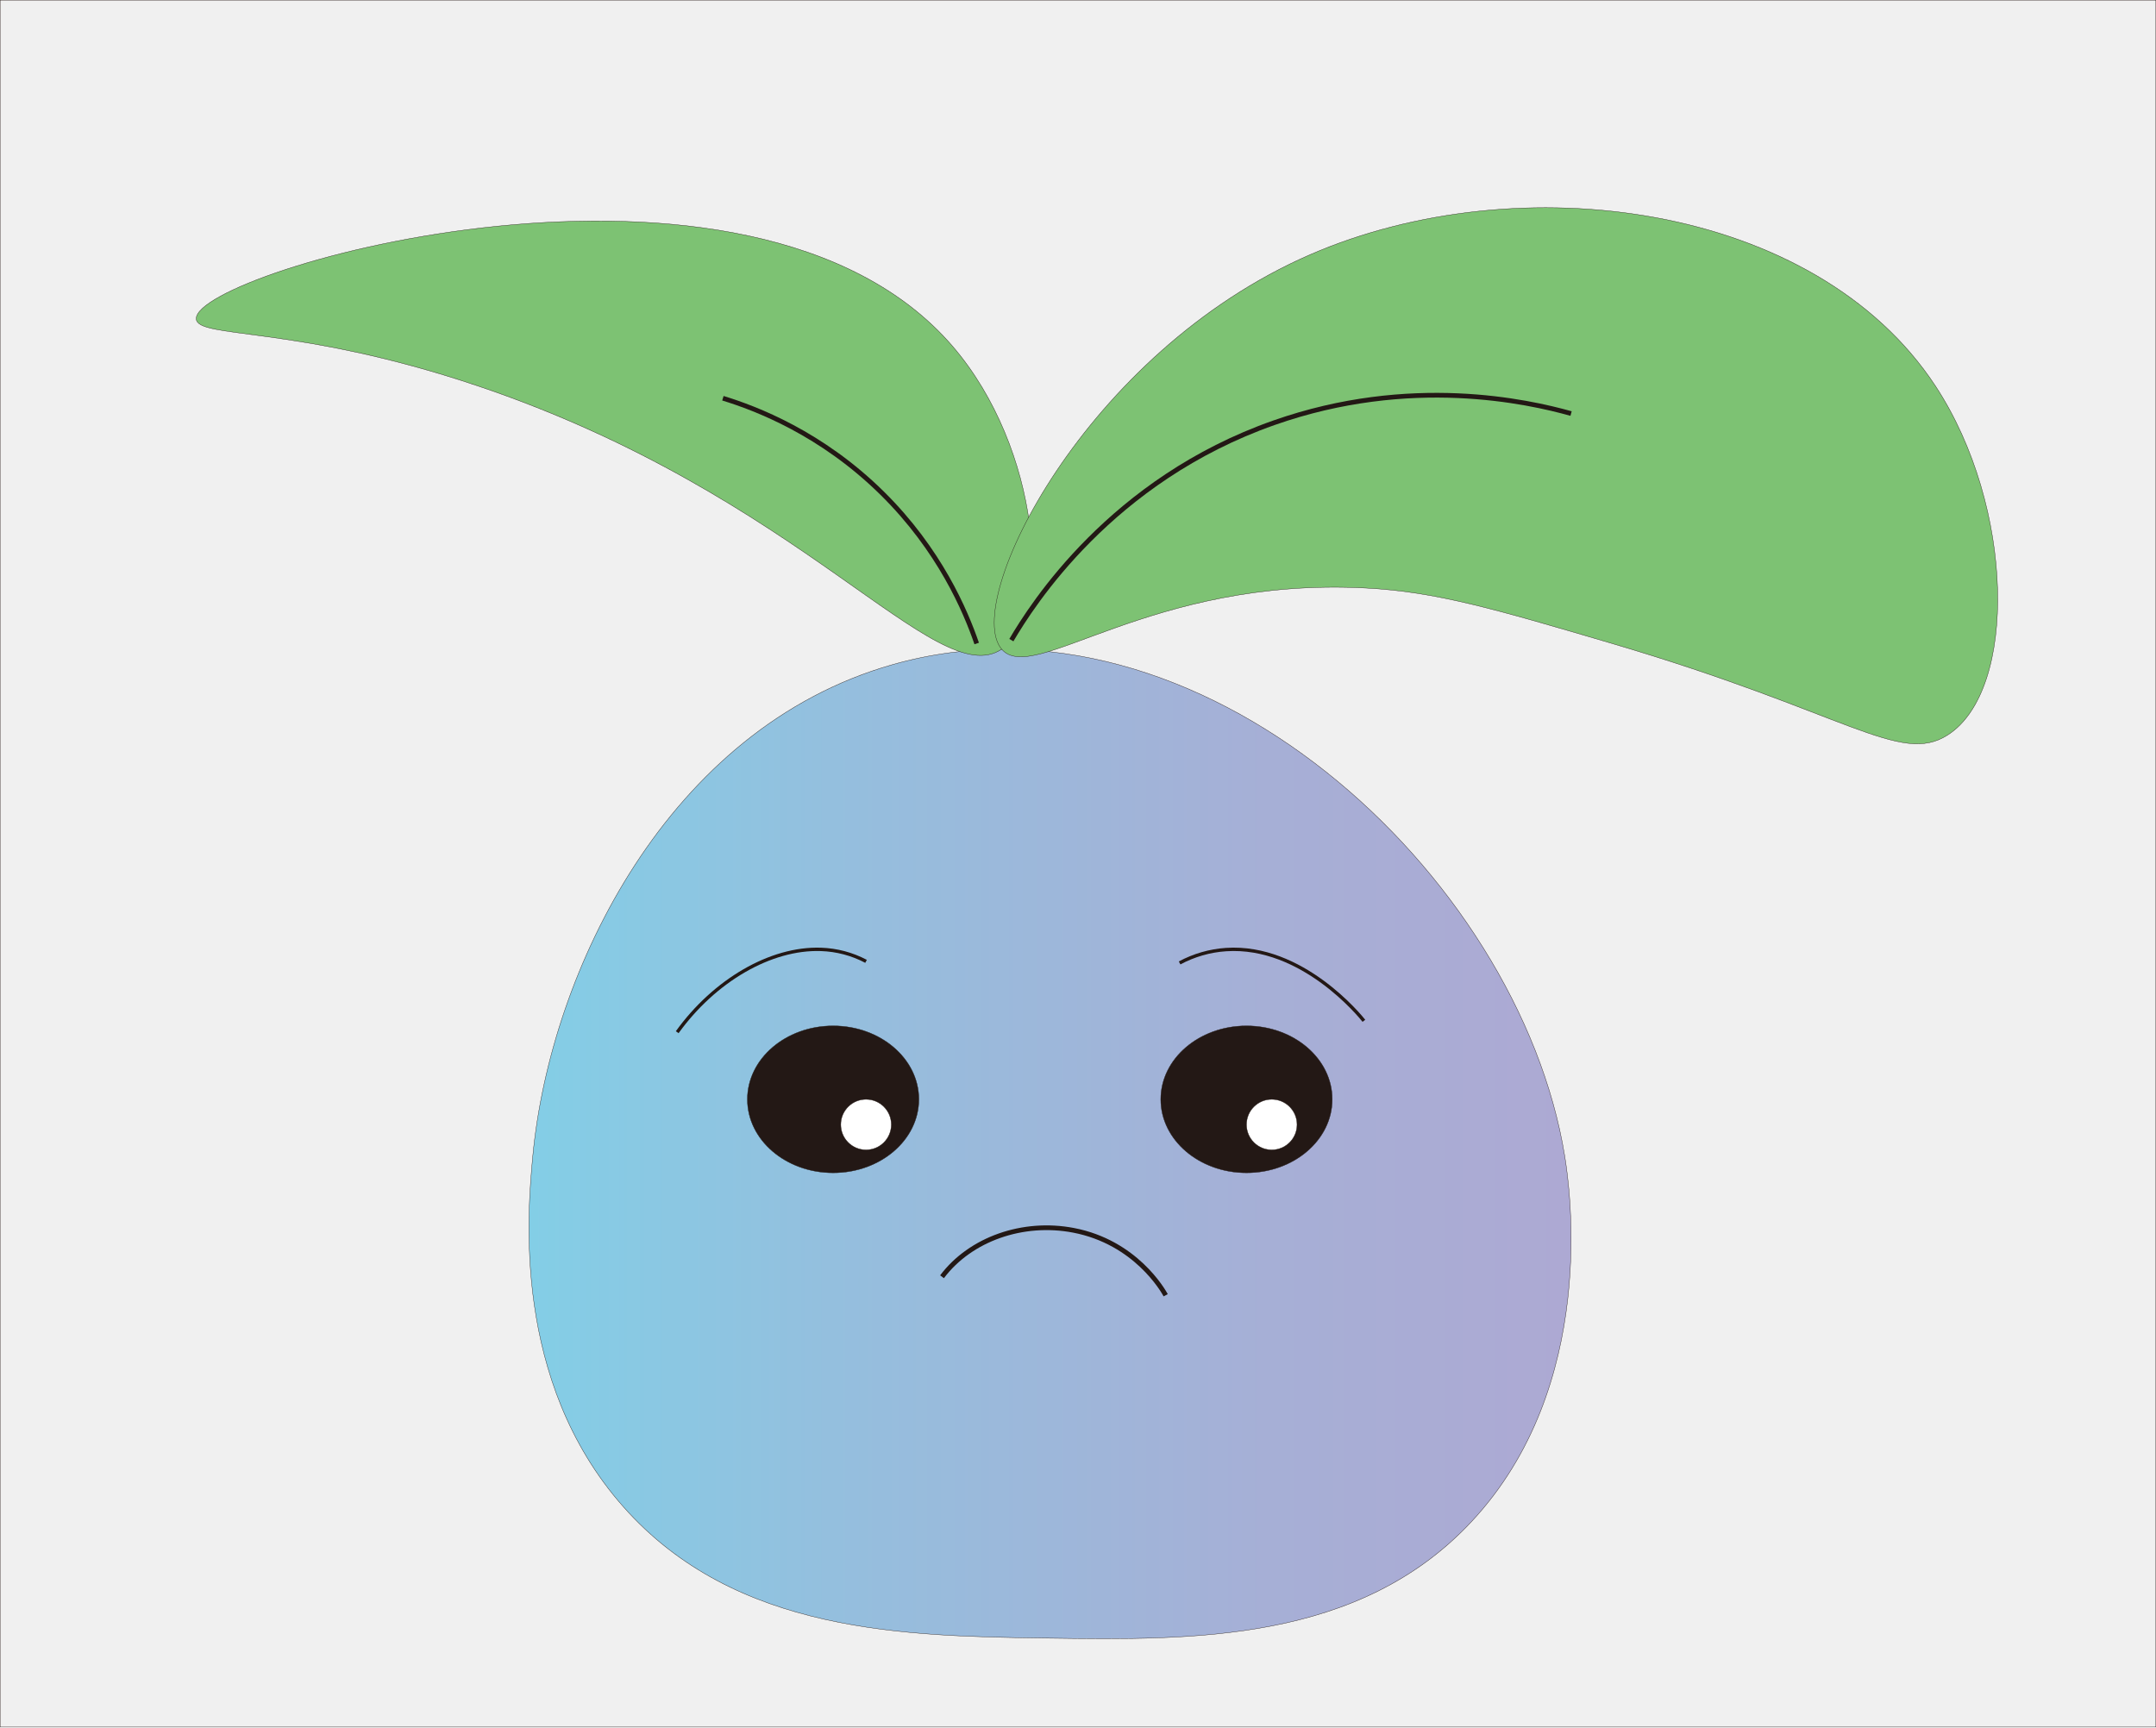
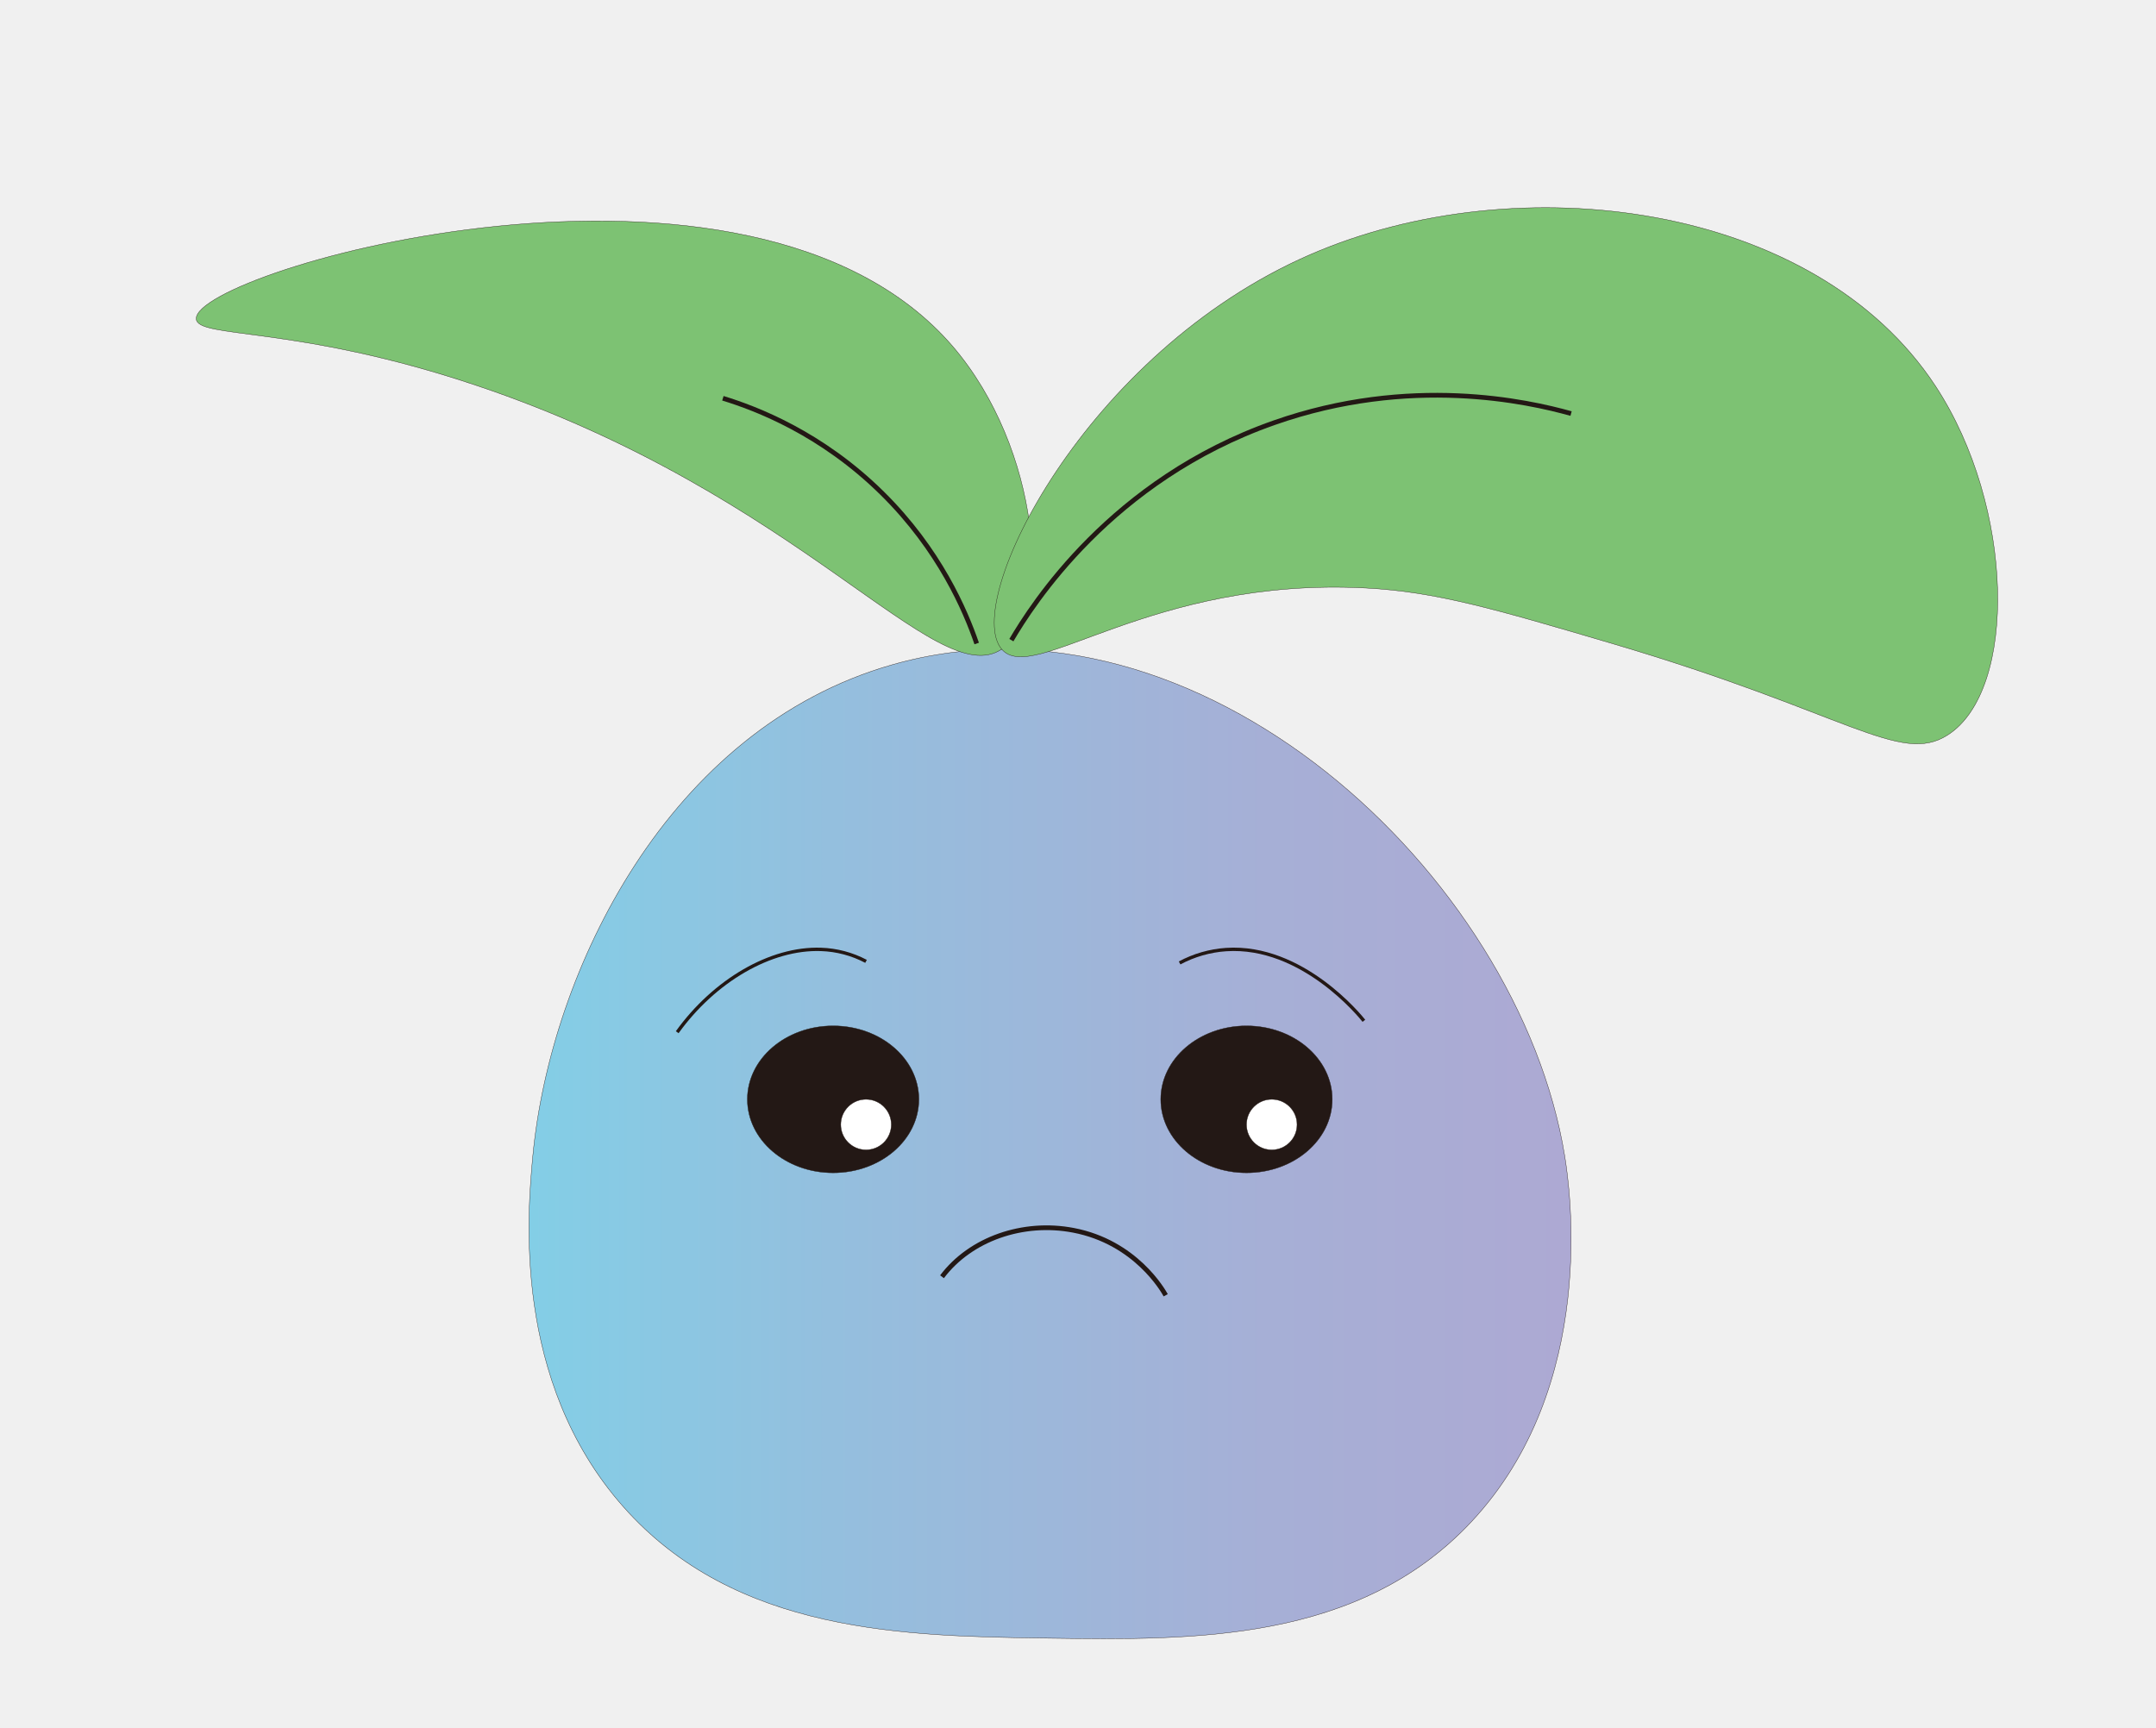
- <svg xmlns="http://www.w3.org/2000/svg" id="Layer_1" data-name="Layer 1" viewBox="0 0 6401 5128.63">
-   <defs>
-     <style>.cls-1,.cls-2,.cls-3,.cls-4,.cls-5,.cls-6,.cls-7{stroke:#231815;stroke-miterlimit:10;}.cls-1{fill:url(#linear-gradient);}.cls-2{fill:#7dc273;}.cls-3{fill:#fff;}.cls-4{fill:#231815;}.cls-5,.cls-6,.cls-7{fill:none;}.cls-5{stroke-width:14px;}.cls-6{stroke-width:10px;}</style>
-     <linearGradient id="linear-gradient" x1="1569.88" y1="3396.26" x2="4663.91" y2="3396.26" gradientUnits="userSpaceOnUse">
-       <stop offset="0" stop-color="#83cee6" />
-       <stop offset="0.29" stop-color="#94bfde" />
-       <stop offset="0.71" stop-color="#a6afd6" />
-       <stop offset="1" stop-color="#ada9d3" />
-     </linearGradient>
-   </defs>
-   <path class="cls-1" d="M4645,3432c15,91.94,101.26,681.5-277.27,1086.36-334.86,358.17-827.38,351.36-1254.54,345.46-423.68-5.86-929.86-12.85-1263.64-390.91C1518.49,4098,1566,3594.75,1581.33,3432c51.88-549.83,401.67-1269.67,1068.18-1459.09C3556.38,1715.17,4508.37,2593.21,4645,3432Z" transform="translate(0.5 0.5)" />
-   <path class="cls-2" d="M2827.55,1027.45c261,303.41,298.79,798,145.91,899.76-195.33,130-589.44-456.24-1555-781.57-540.78-182.21-835.5-139.29-836.36-200C580.07,802,2226.85,329.2,2827.55,1027.45Z" transform="translate(0.5 0.5)" />
-   <path class="cls-3" d="M3536.64,1600.18" transform="translate(0.5 0.5)" />
-   <path class="cls-2" d="M4782.09,1909.27c702.21,206.65,858.25,363.45,1000,272.73,207.47-132.78,199.42-677.42-36.36-1036.36C5388.08,601.18,4508.64,487.28,3891.18,754.73c-671.3,290.77-1036.4,1033.78-917.72,1172.48,93.65,109.44,438.75-215.54,1081.36-181.57C4263.53,1756.67,4436.39,1807.54,4782.09,1909.27Z" transform="translate(0.5 0.5)" />
-   <path class="cls-3" d="M3445.73,1654.73" transform="translate(0.5 0.5)" />
-   <path class="cls-3" d="M5009.36,2818.36" transform="translate(0.5 0.5)" />
-   <ellipse class="cls-4" cx="2473.5" cy="3264.32" rx="254.55" ry="218.18" />
-   <ellipse class="cls-4" cx="3700.77" cy="3264.32" rx="254.55" ry="218.18" />
-   <circle class="cls-3" cx="2571.23" cy="3339.32" r="75" />
-   <circle class="cls-3" cx="3775.77" cy="3339.32" r="75" />
-   <path class="cls-5" d="M2796.33,3790.64c84.27-112.12,240.19-166.67,390.18-137.95,184.62,35.36,266.24,178.9,273.85,192.86" transform="translate(0.5 0.5)" />
-   <path class="cls-5" d="M3002.18,1900.25c61.58-104.81,296.53-475.65,779.91-645.52,404.49-142.16,753.73-63,881.82-27.28" transform="translate(0.5 0.5)" />
-   <path class="cls-5" d="M2899.21,1910.27c-33.3-96.87-109.88-277.87-280.76-446.45C2438.21,1286,2244.51,1212.25,2145.73,1182" transform="translate(0.5 0.5)" />
-   <path class="cls-6" d="M2010.1,3064.47c110.1-153,277.28-251.09,426.83-245.91a308,308,0,0,1,133.8,35.5" transform="translate(0.5 0.5)" />
-   <path class="cls-6" d="M3501.7,2858.77a339.36,339.36,0,0,1,138-39.66c226.26-15,399.54,199.3,409.13,211.5" transform="translate(0.5 0.5)" />
-   <rect class="cls-7" x="0.5" y="0.5" width="6400" height="5127.63" />
+ <svg xmlns="http://www.w3.org/2000/svg" version="1.1" id="Layer_1" x="0px" y="0px" viewBox="0 0 6401 5128.6" style="enable-background:new 0 0 6401 5128.6;" xml:space="preserve">
+   <style type="text/css">
+ 	.st0{fill:url(#SVGID_1_);stroke:#231815;stroke-miterlimit:10;}
+ 	.st1{fill:#7DC273;stroke:#231815;stroke-miterlimit:10;}
+ 	.st2{fill:#FFFFFF;stroke:#231815;stroke-miterlimit:10;}
+ 	.st3{fill:#231815;stroke:#231815;stroke-miterlimit:10;}
+ 	.st4{fill:none;stroke:#231815;stroke-width:14;stroke-miterlimit:10;}
+ 	.st5{fill:none;stroke:#231815;stroke-width:10;stroke-miterlimit:10;}
+ </style>
+   <linearGradient id="SVGID_1_" gradientUnits="userSpaceOnUse" x1="1569.889" y1="1731.741" x2="4663.959" y2="1731.741" gradientTransform="matrix(1 0 0 -1 0.5 5128.5)">
+     <stop offset="0" style="stop-color:#83CEE6" />
+     <stop offset="0.29" style="stop-color:#94BFDE" />
+     <stop offset="0.71" style="stop-color:#A6AFD6" />
+     <stop offset="1" style="stop-color:#ADA9D3" />
+   </linearGradient>
+   <path class="st0" d="M4645.5,3432.5c15,91.9,101.3,681.5-277.3,1086.4c-334.9,358.2-827.4,351.4-1254.5,345.5  c-423.7-5.9-929.9-12.9-1263.6-390.9c-331.1-374.9-283.5-878.2-268.2-1040.9c51.9-549.8,401.7-1269.7,1068.2-1459.1  C3556.9,1715.7,4508.9,2593.7,4645.5,3432.5z" />
+   <path class="st1" d="M2828.1,1027.9c261,303.4,298.8,798,145.9,899.8c-195.3,130-589.4-456.2-1555-781.6  c-540.8-182.2-835.5-139.3-836.4-200C580.6,802.5,2227.4,329.7,2828.1,1027.9z" />
+   <path class="st2" d="M3537.1,1600.7" />
+   <path class="st1" d="M4782.6,1909.8c702.2,206.6,858.2,363.4,1000,272.7c207.5-132.8,199.4-677.4-36.4-1036.4  c-357.6-544.5-1237.1-658.4-1854.6-390.9C3220.4,1046,2855.3,1789,2974,1927.7c93.6,109.4,438.8-215.5,1081.4-181.6  C4264,1757.2,4436.9,1808,4782.6,1909.8z" />
+   <path class="st2" d="M3446.2,1655.2" />
+   <path class="st2" d="M5009.9,2818.9" />
+   <ellipse class="st3" cx="2473.5" cy="3264.3" rx="254.6" ry="218.2" />
+   <ellipse class="st3" cx="3700.8" cy="3264.3" rx="254.6" ry="218.2" />
+   <circle class="st2" cx="2571.2" cy="3339.3" r="75" />
+   <circle class="st2" cx="3775.8" cy="3339.3" r="75" />
+   <path class="st4" d="M2796.8,3791.1c84.3-112.1,240.2-166.7,390.2-137.9c184.6,35.4,266.2,178.9,273.9,192.9" />
+   <path class="st4" d="M3002.7,1900.8c61.6-104.8,296.5-475.7,779.9-645.5c404.5-142.2,753.7-63,881.8-27.3" />
+   <path class="st4" d="M2899.7,1910.8c-33.3-96.9-109.9-277.9-280.8-446.4c-180.2-177.8-373.9-251.6-472.7-281.8" />
+   <path class="st5" d="M2010.6,3065c110.1-153,277.3-251.1,426.8-245.9c46.7,1.5,92.5,13.7,133.8,35.5" />
+   <path class="st5" d="M3502.2,2859.3c42.6-22.9,89.7-36.4,138-39.7c226.3-15,399.5,199.3,409.1,211.5" />
</svg>
